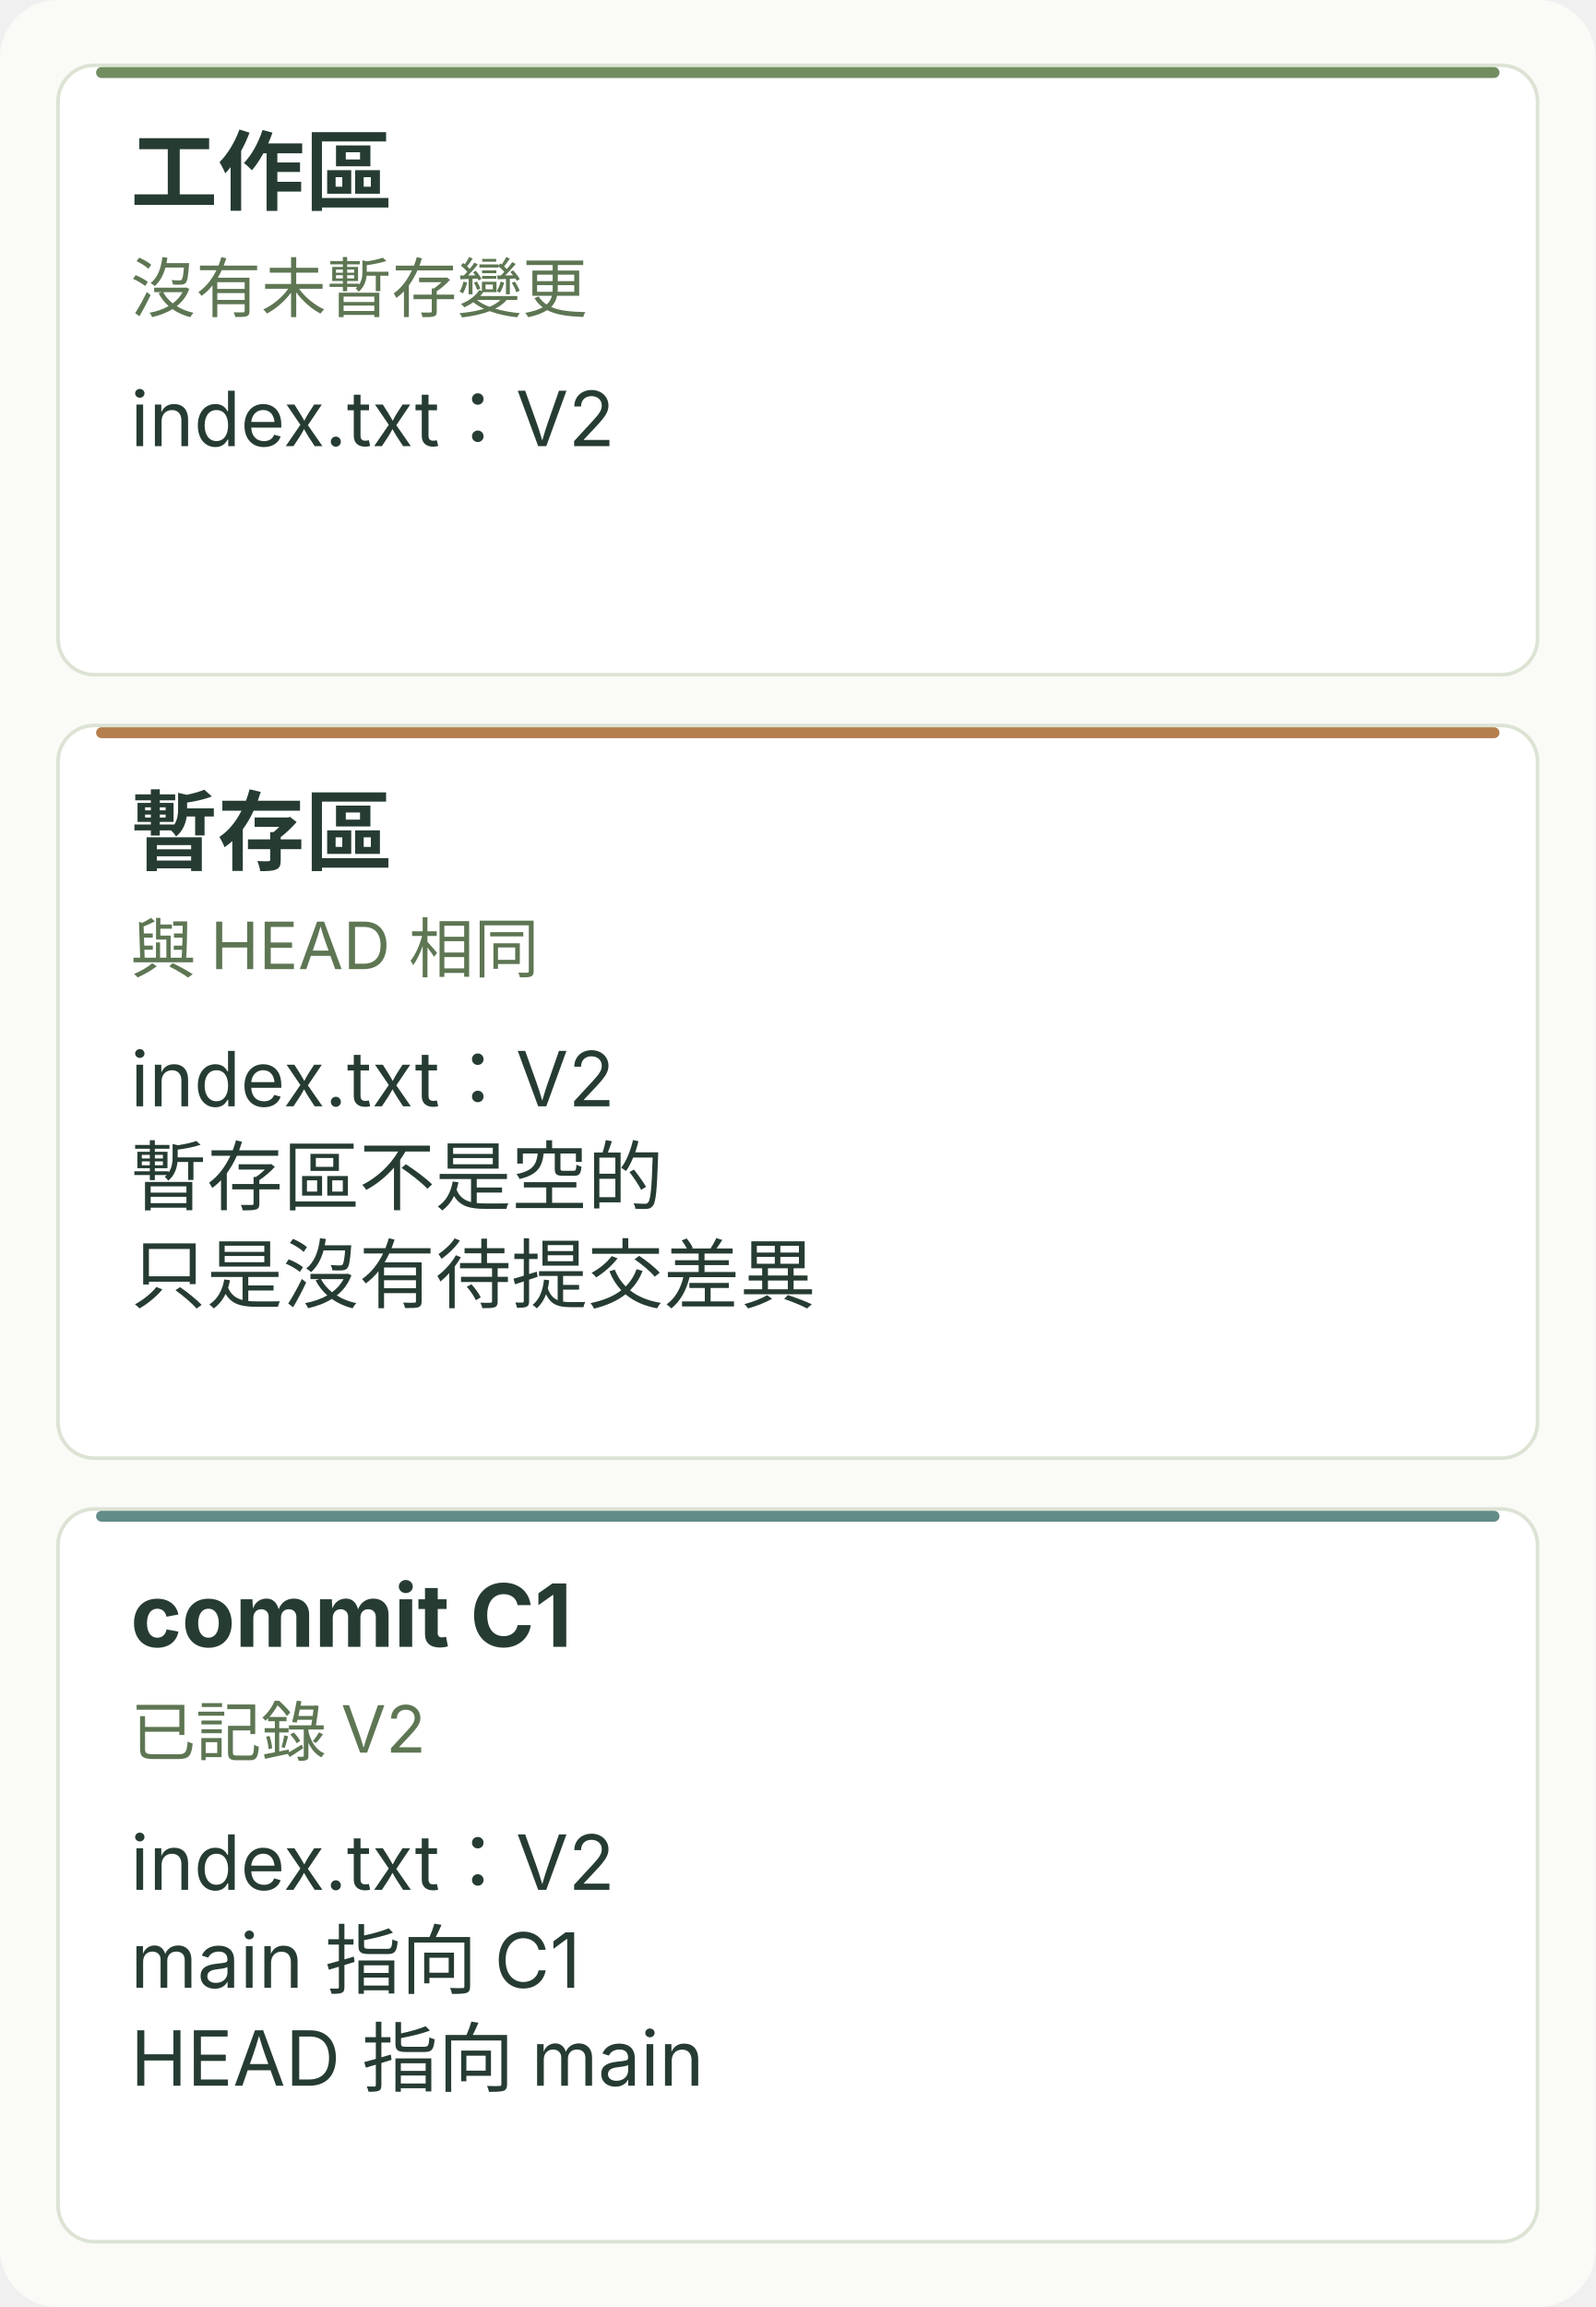
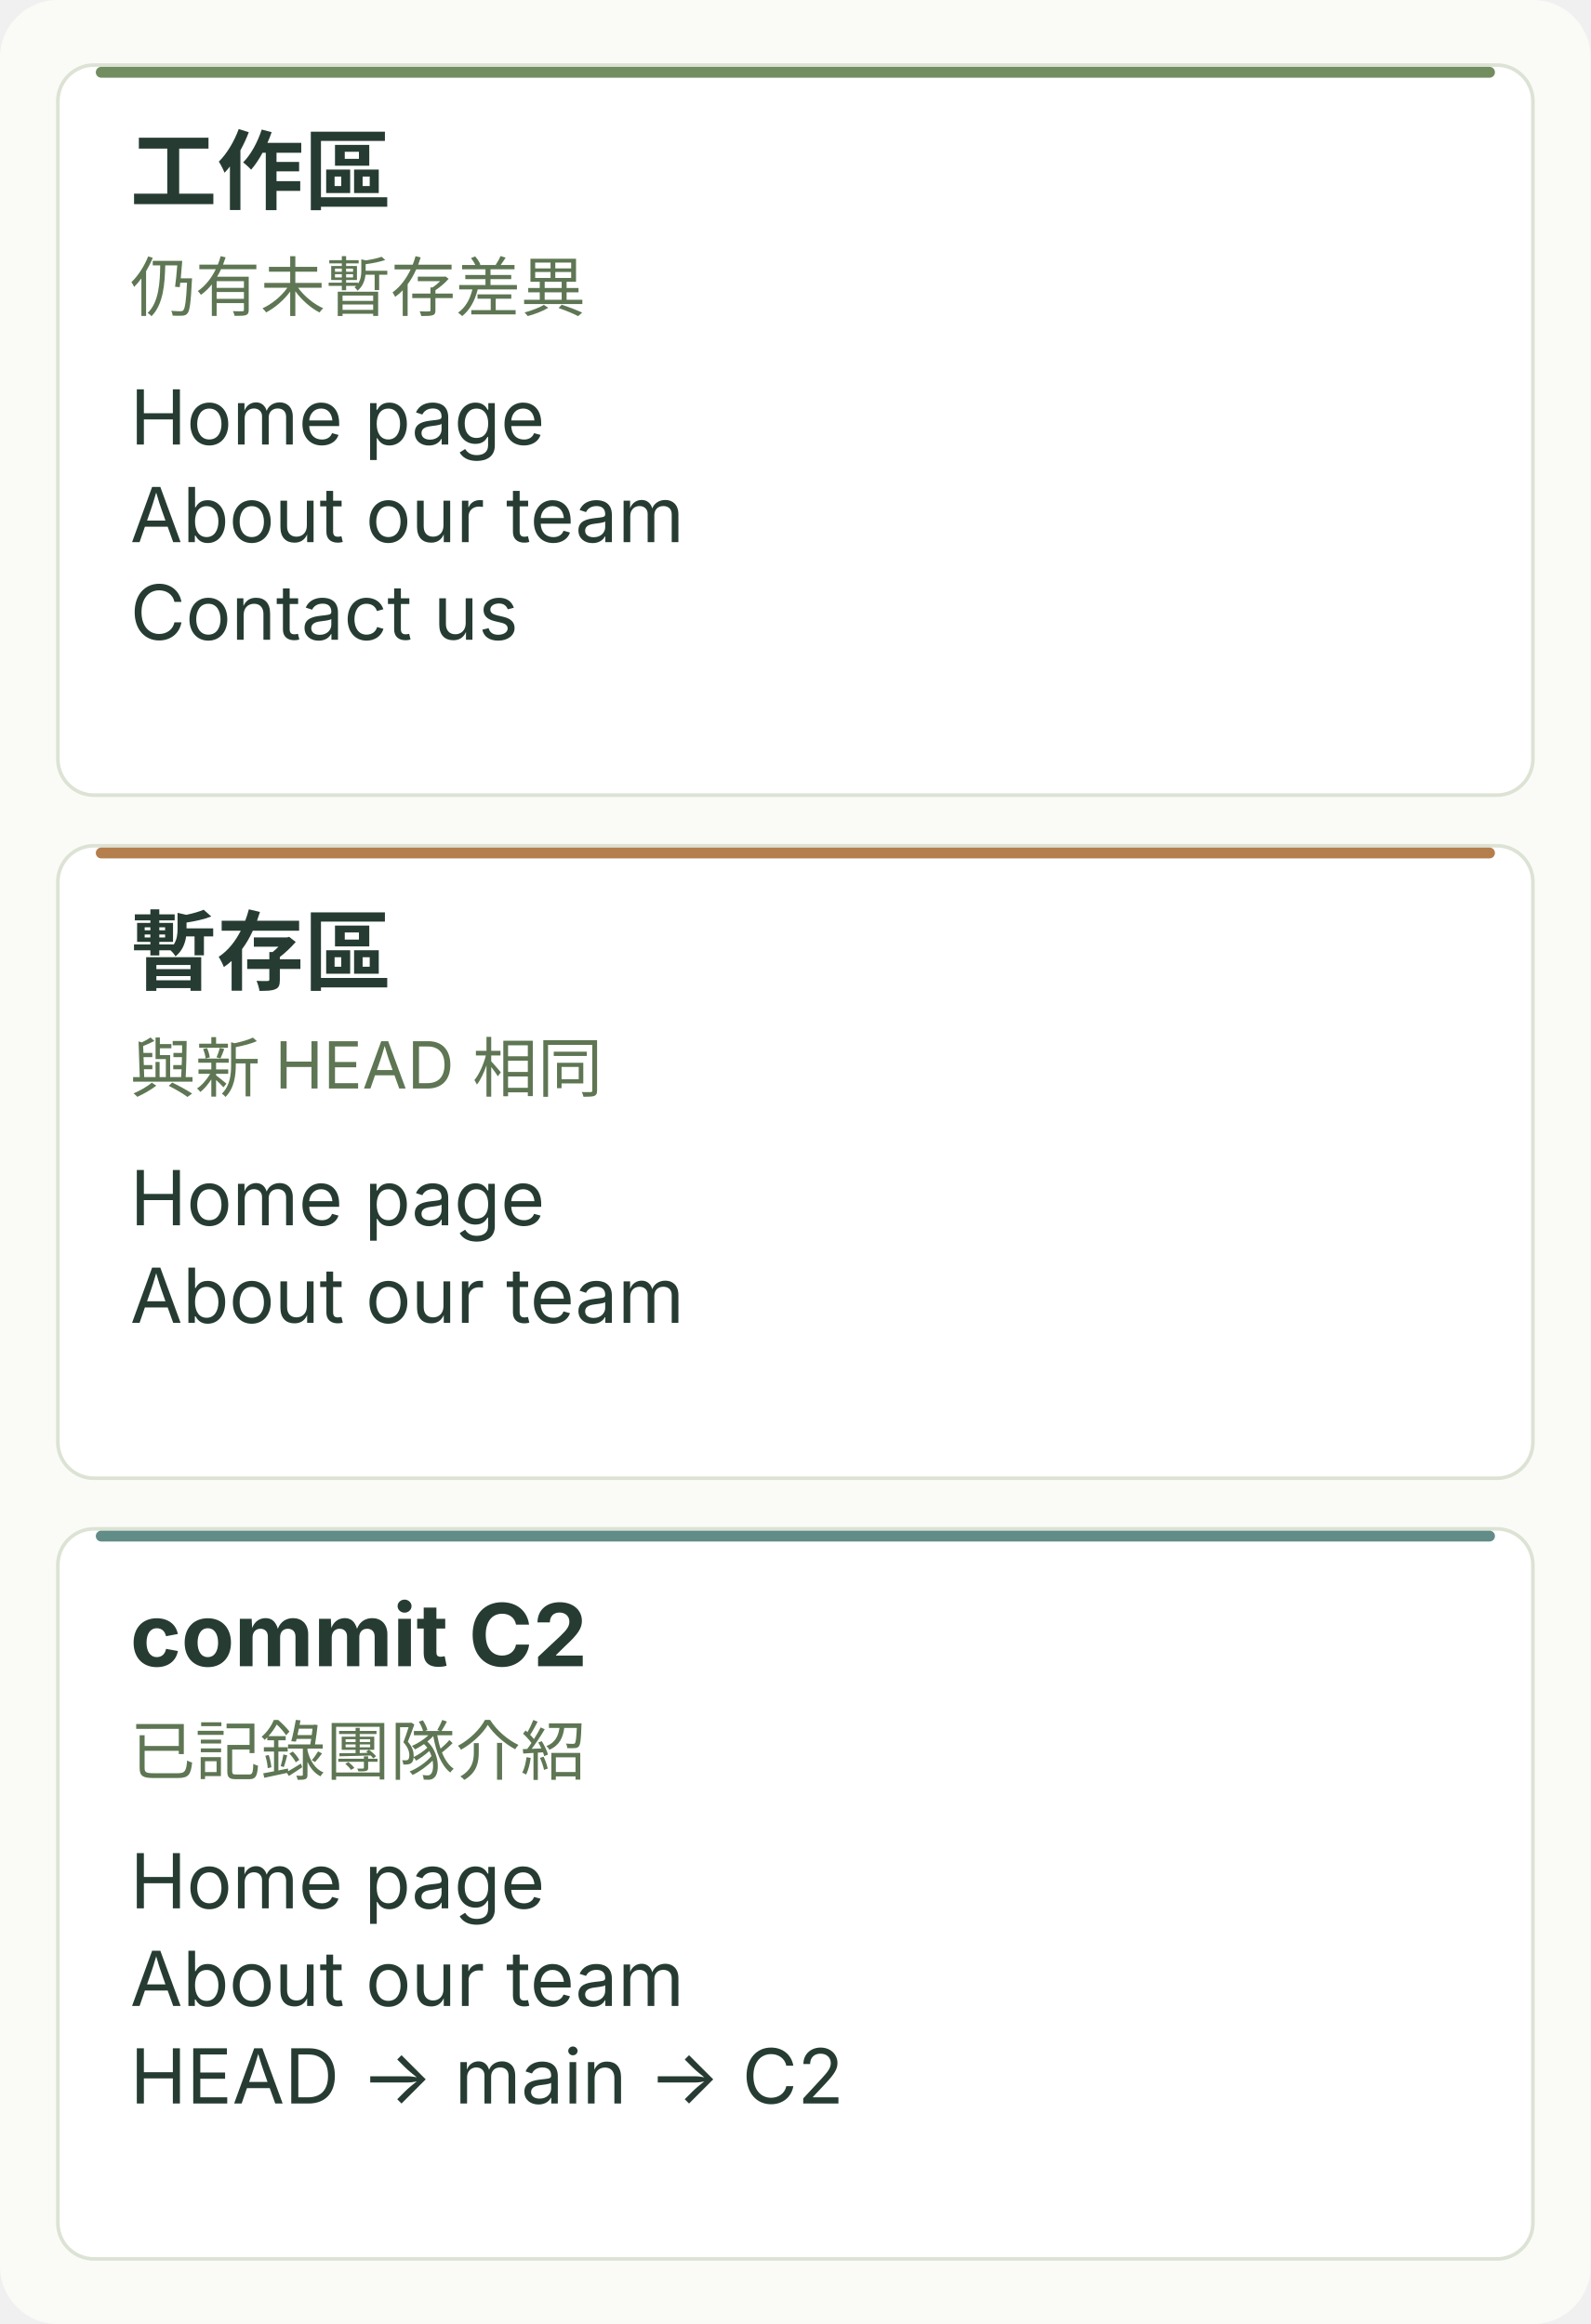
- <svg xmlns="http://www.w3.org/2000/svg" viewBox="0 0 440 636" width="440" height="636" role="img" aria-labelledby="diagram-title diagram-desc">
+ <svg xmlns="http://www.w3.org/2000/svg" viewBox="0 0 440 643" width="440" height="643" role="img" aria-labelledby="diagram-title diagram-desc">
  <style>text{font-family:system-ui,-apple-system,"Noto Sans TC","Microsoft JhengHei",sans-serif;fill:#263c32}.eyebrow{font-size:16px;fill:#71826b}.heading{font-size:28px;font-weight:650}.card-title{font-size:24px;font-weight:650}.tag{font-size:18px;fill:#5e7653}.body{font-size:21px}.command{font-size:18px;fill:#e7eee2;font-family:ui-monospace,SFMono-Regular,Consolas,monospace}.note{font-size:19px;fill:#61765a}.ref{font-size:18px;fill:#526c47}.commit{font-size:17px;font-weight:650}</style>
-   <rect width="440" height="636" rx="16" fill="#fafbf7" />
-   <rect x="16" y="18" width="408" height="168" rx="10" fill="#ffffff" stroke="#dce3d4" />
+   <rect width="440" height="643" rx="16" fill="#fafbf7" />
+   <rect x="16" y="18" width="408" height="202" rx="10" fill="#ffffff" stroke="#dce3d4" />
  <path d="M 28 20 H 412" stroke="#728d60" stroke-width="3" stroke-linecap="round" />
  <text x="36" y="56" class="card-title">
    <tspan x="36" dy="0">工作區</tspan>
  </text>
  <text x="36" y="86" class="tag">
-     <tspan x="36" dy="0">沒有未暫存變更</tspan>
+     <tspan x="36" dy="0">仍有未暫存差異</tspan>
  </text>
  <text x="36" y="123" class="body">
-     <tspan x="36" dy="0">index.txt：V2</tspan>
+     <tspan x="36" dy="0">Home page</tspan>
+     <tspan x="36" dy="27">About our team</tspan>
+     <tspan x="36" dy="27">Contact us</tspan>
  </text>
-   <rect x="16" y="200" width="408" height="202" rx="10" fill="#ffffff" stroke="#dce3d4" />
-   <path d="M 28 202 H 412" stroke="#b57e4d" stroke-width="3" stroke-linecap="round" />
-   <text x="36" y="238" class="card-title">
+   <rect x="16" y="234" width="408" height="175" rx="10" fill="#ffffff" stroke="#dce3d4" />
+   <path d="M 28 236 H 412" stroke="#b57e4d" stroke-width="3" stroke-linecap="round" />
+   <text x="36" y="272" class="card-title">
    <tspan x="36" dy="0">暫存區</tspan>
  </text>
-   <text x="36" y="268" class="tag">
-     <tspan x="36" dy="0">與 HEAD 相同</tspan>
+   <text x="36" y="302" class="tag">
+     <tspan x="36" dy="0">與新 HEAD 相同</tspan>
  </text>
-   <text x="36" y="305" class="body">
-     <tspan x="36" dy="0">index.txt：V2</tspan>
-     <tspan x="36" dy="27">暫存區不是空的</tspan>
-     <tspan x="36" dy="27">只是沒有待提交差異</tspan>
+   <text x="36" y="339" class="body">
+     <tspan x="36" dy="0">Home page</tspan>
+     <tspan x="36" dy="27">About our team</tspan>
  </text>
-   <rect x="16" y="416" width="408" height="202" rx="10" fill="#ffffff" stroke="#dce3d4" />
-   <path d="M 28 418 H 412" stroke="#628c87" stroke-width="3" stroke-linecap="round" />
-   <text x="36" y="454" class="card-title">
-     <tspan x="36" dy="0">commit C1</tspan>
+   <rect x="16" y="423" width="408" height="202" rx="10" fill="#ffffff" stroke="#dce3d4" />
+   <path d="M 28 425 H 412" stroke="#628c87" stroke-width="3" stroke-linecap="round" />
+   <text x="36" y="461" class="card-title">
+     <tspan x="36" dy="0">commit C2</tspan>
  </text>
-   <text x="36" y="484" class="tag">
-     <tspan x="36" dy="0">已記錄 V2</tspan>
+   <text x="36" y="491" class="tag">
+     <tspan x="36" dy="0">已記錄團隊介紹</tspan>
  </text>
-   <text x="36" y="521" class="body">
-     <tspan x="36" dy="0">index.txt：V2</tspan>
-     <tspan x="36" dy="27">main 指向 C1</tspan>
-     <tspan x="36" dy="27">HEAD 指向 main</tspan>
+   <text x="36" y="528" class="body">
+     <tspan x="36" dy="0">Home page</tspan>
+     <tspan x="36" dy="27">About our team</tspan>
+     <tspan x="36" dy="27">HEAD → main → C2</tspan>
  </text>
</svg>
